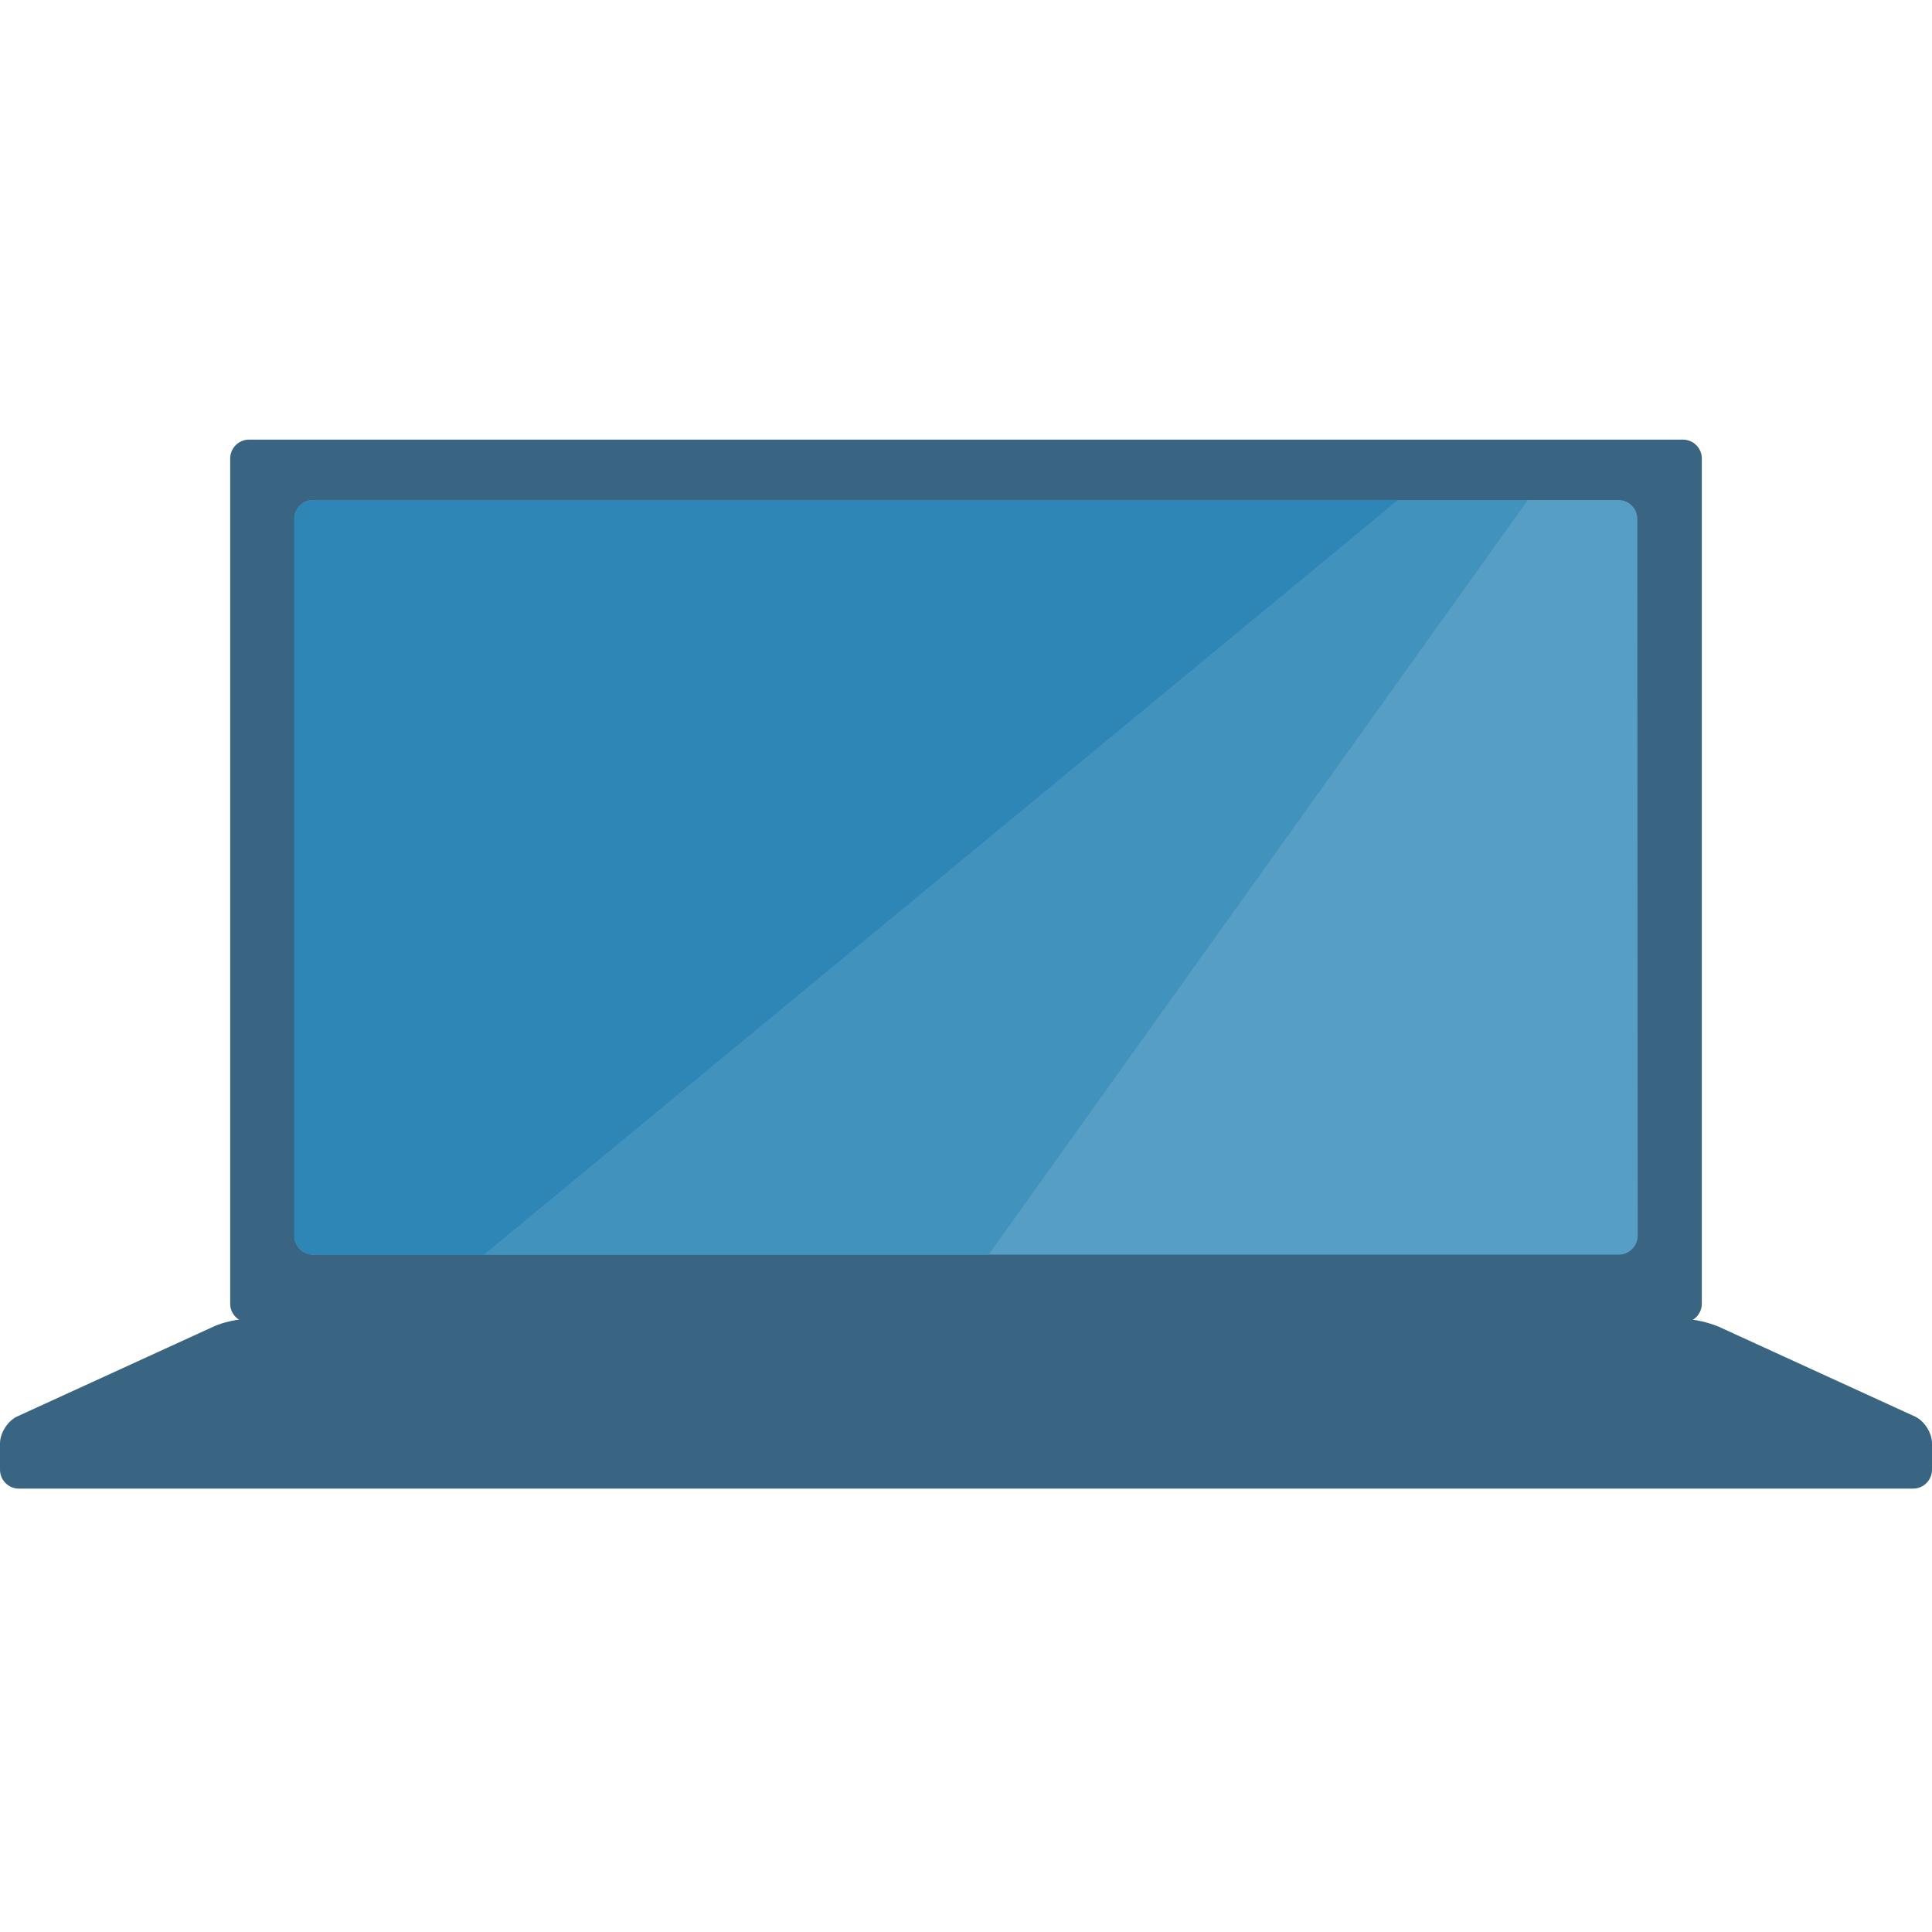
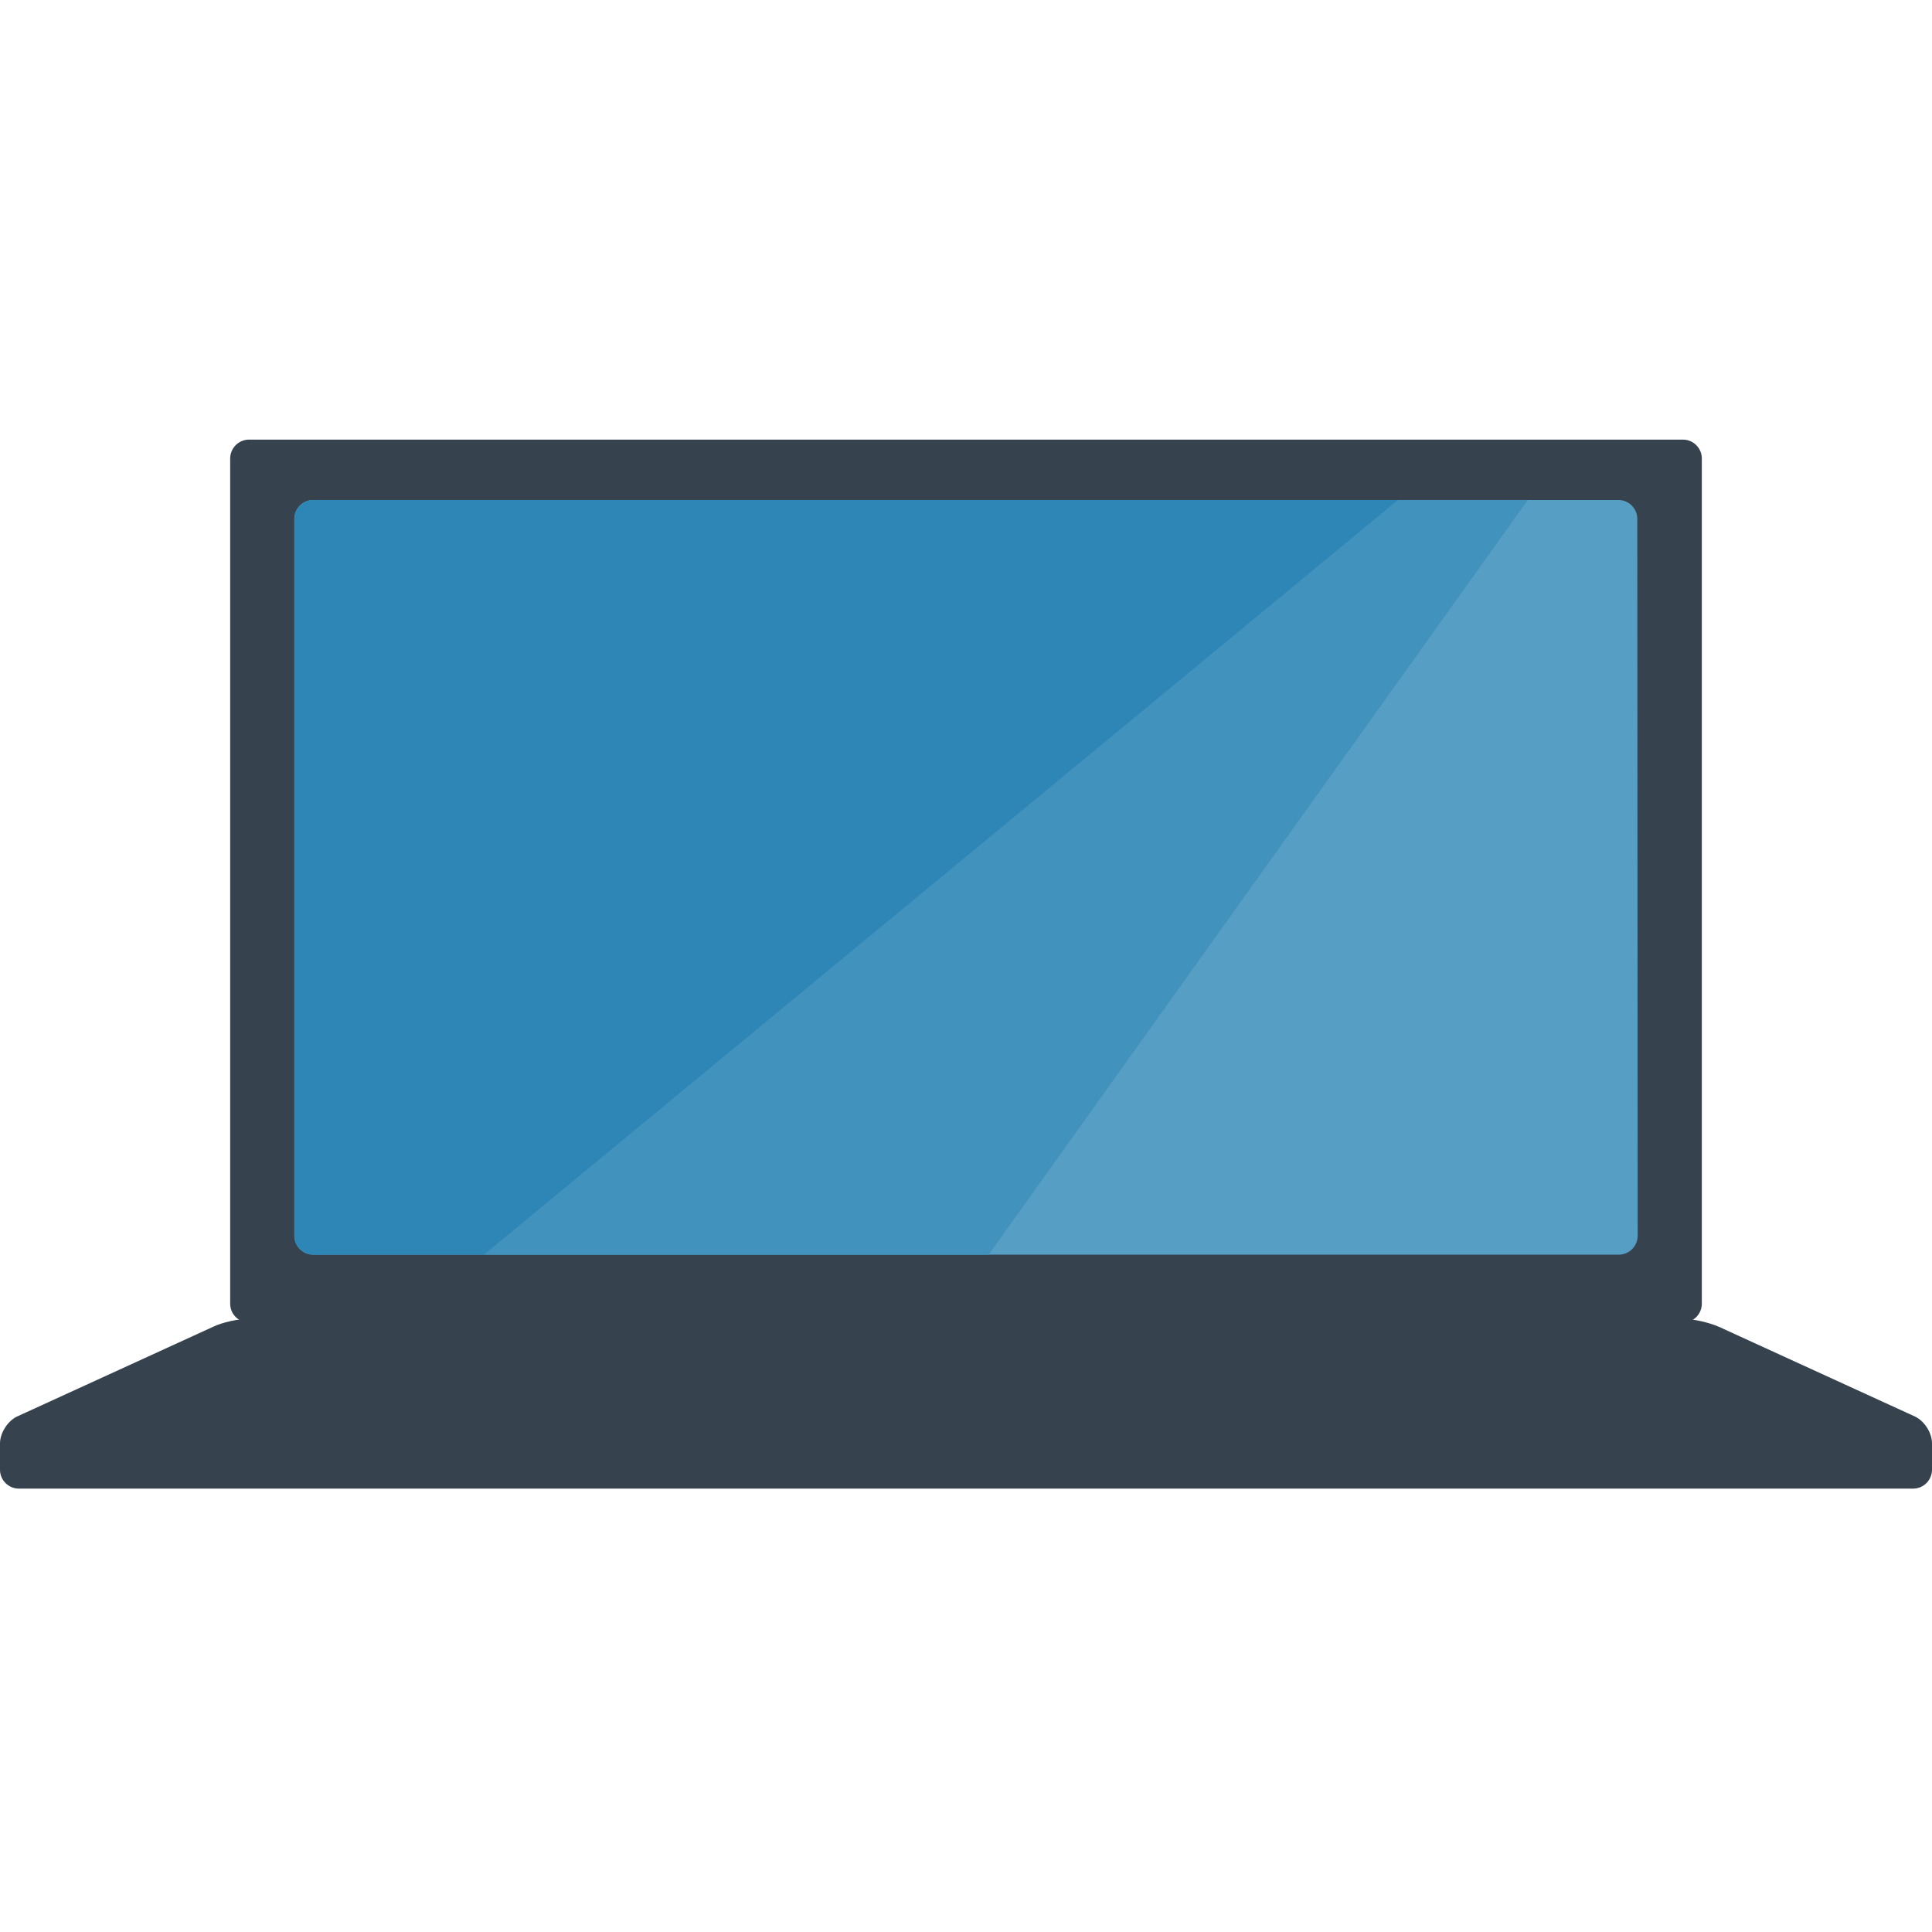
<svg xmlns="http://www.w3.org/2000/svg" version="1.1" id="icon" x="0" y="0" viewBox="0 0 512 512" xml:space="preserve">
-   <style type="text/css">.st0{fill:#3a6582}</style>
+   <style type="text/css">.st0{fill:#36434f}</style>
  <path class="st0" d="M66 116.5c-2.8 0-5 2.3-5 5v224c0 2.8 2.3 5 5 5h380c2.8 0 5-2.3 5-5v-224c0-2.8-2.3-5-5-5H66z" />
  <path class="st0" d="M455.5 351.6c-2.5-1.1-6.8-2.1-9.5-2.1H66c-2.8 0-7 .9-9.5 2.1l-52 23.8C2 376.6 0 379.8 0 382.5v7c0 2.8 2.3 5 5 5h502c2.8 0 5-2.3 5-5v-7c0-2.8-2-5.9-4.5-7.1l-52-23.8z" />
  <path d="M434 327.5c0 2.8-2.3 5-5 5H83c-2.8 0-5-2.3-5-5v-190c0-2.8 2.3-5 5-5h345.9c2.8 0 5 2.3 5 5l.1 190z" fill="#579ec5" />
  <path fill="#4292be" d="M370.4 132.5l-242.1 200H262l142.9-200z" />
  <path d="M83 132.5c-2.7 0-5 2.2-5 5v190c0 2.7 2.2 5 5 5h45.3l242.2-200H83z" fill="#2e86b7" />
</svg>
